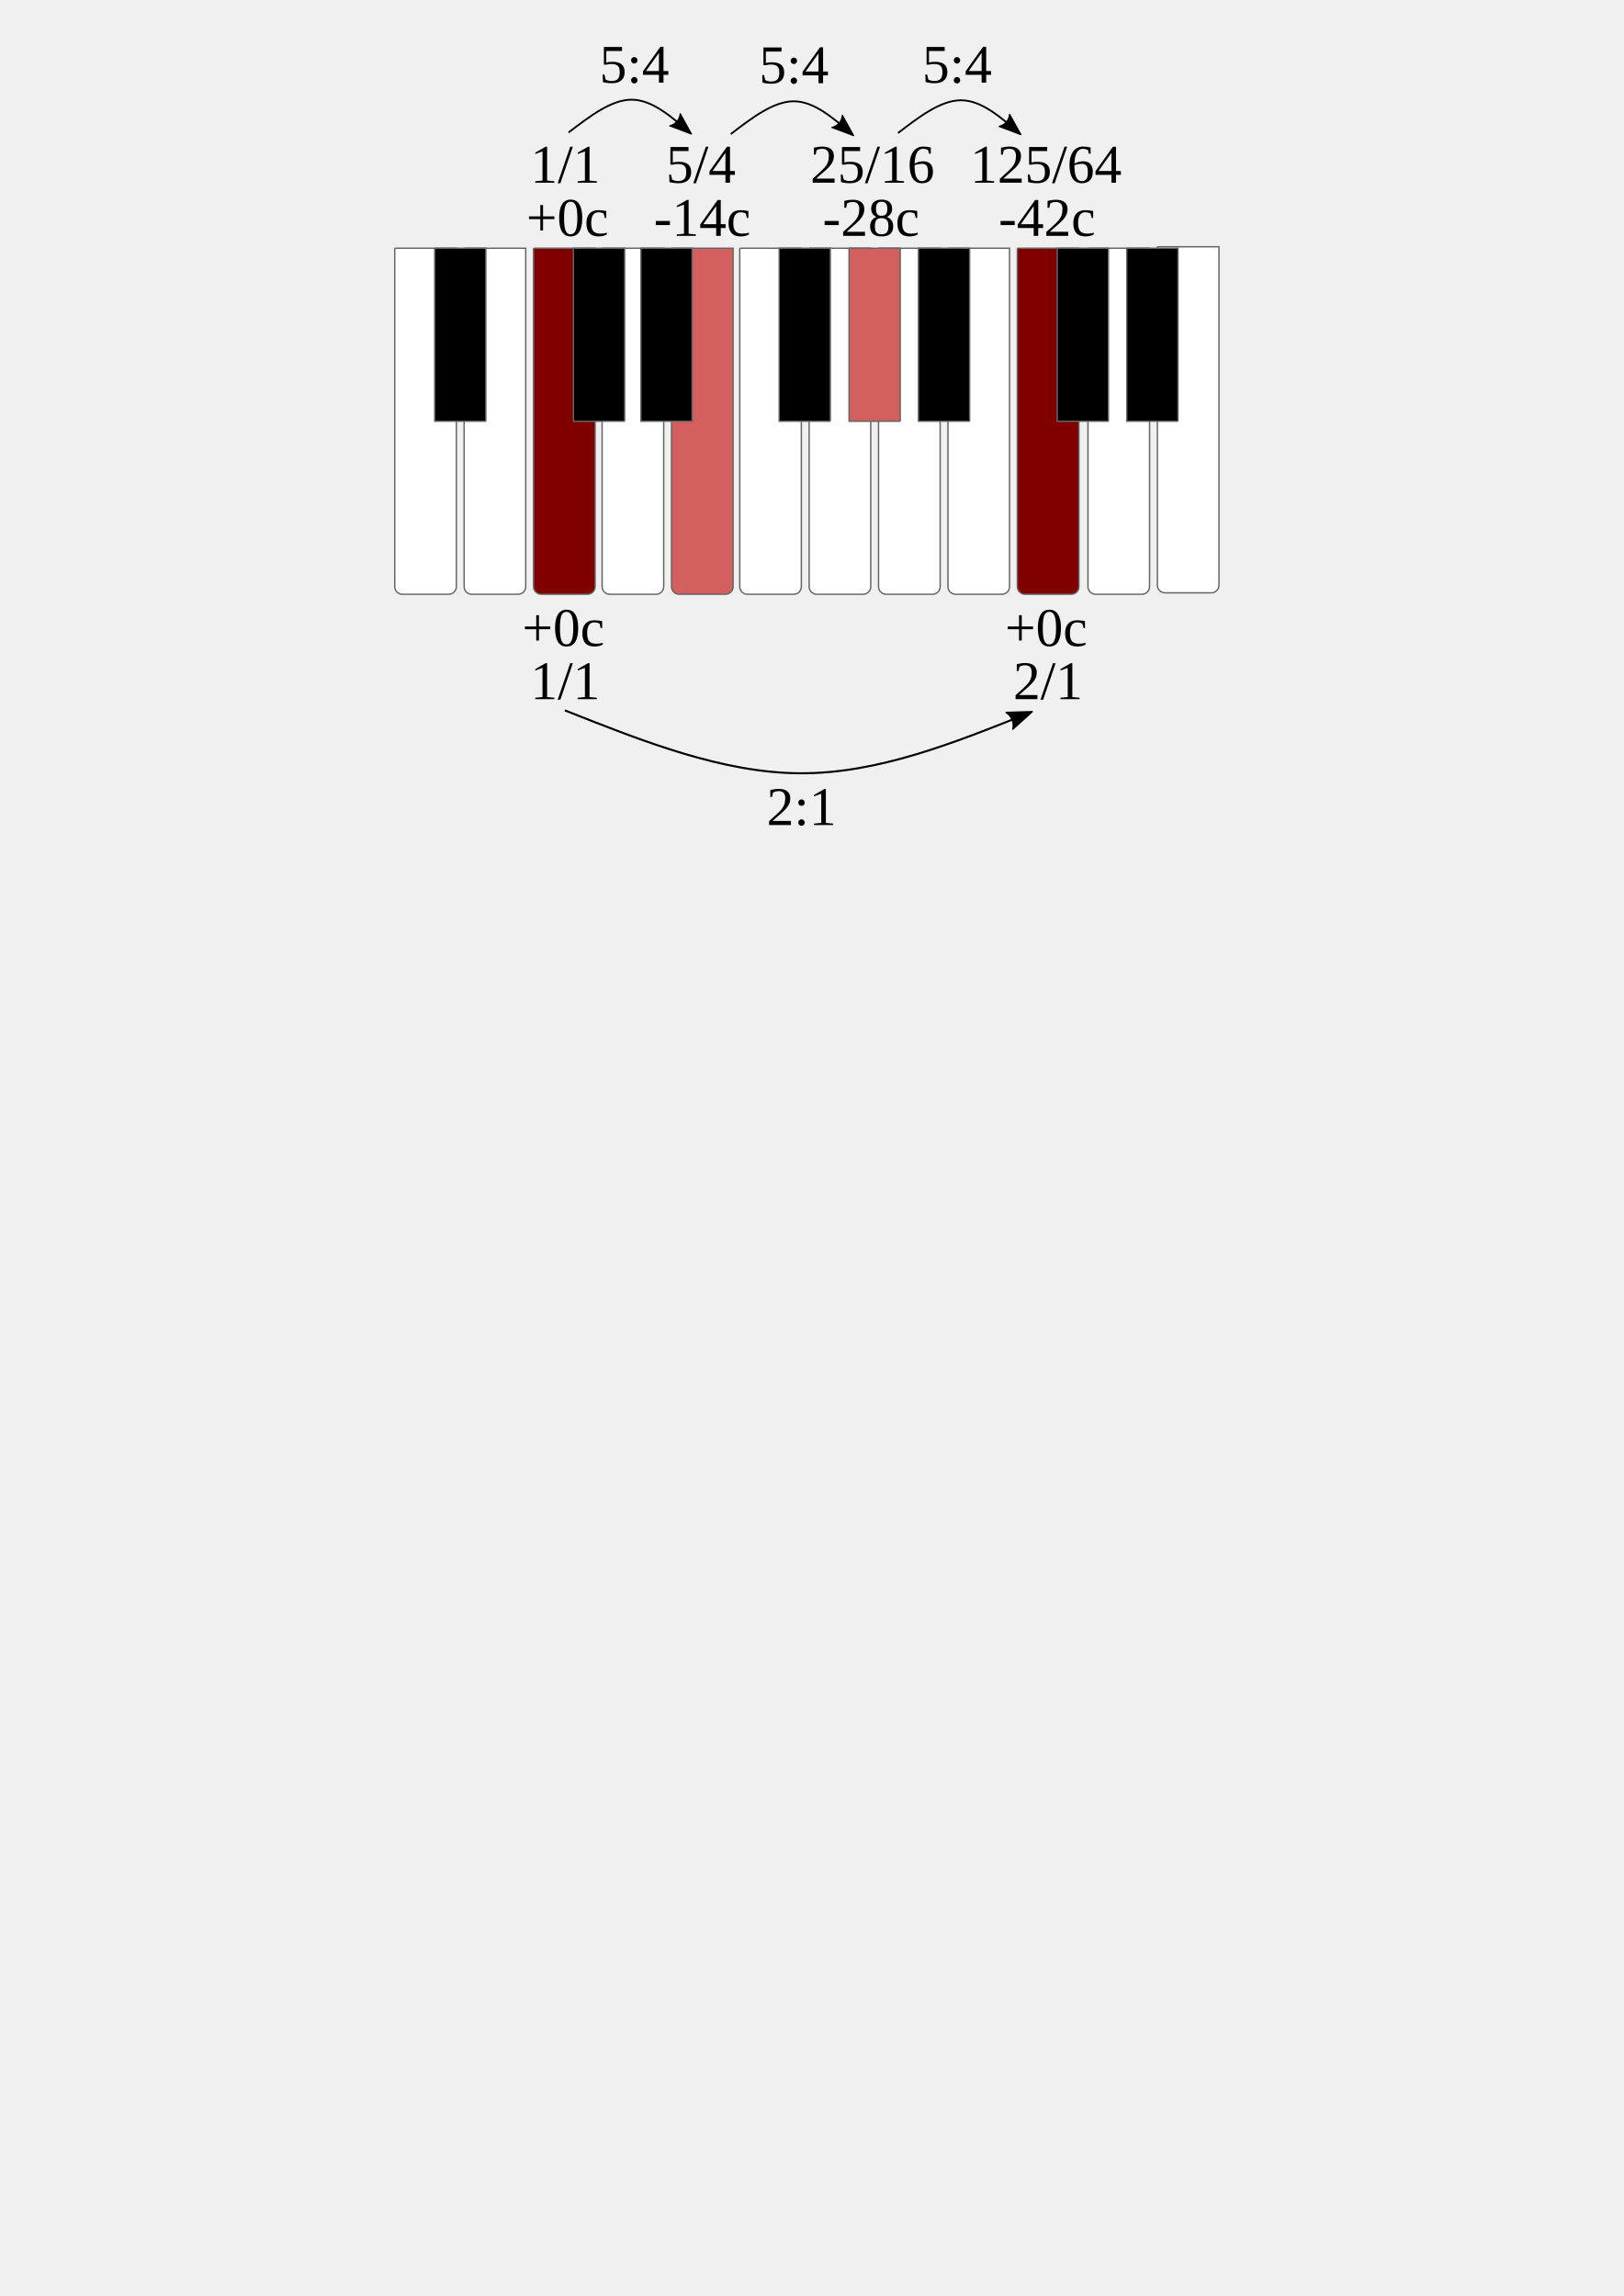
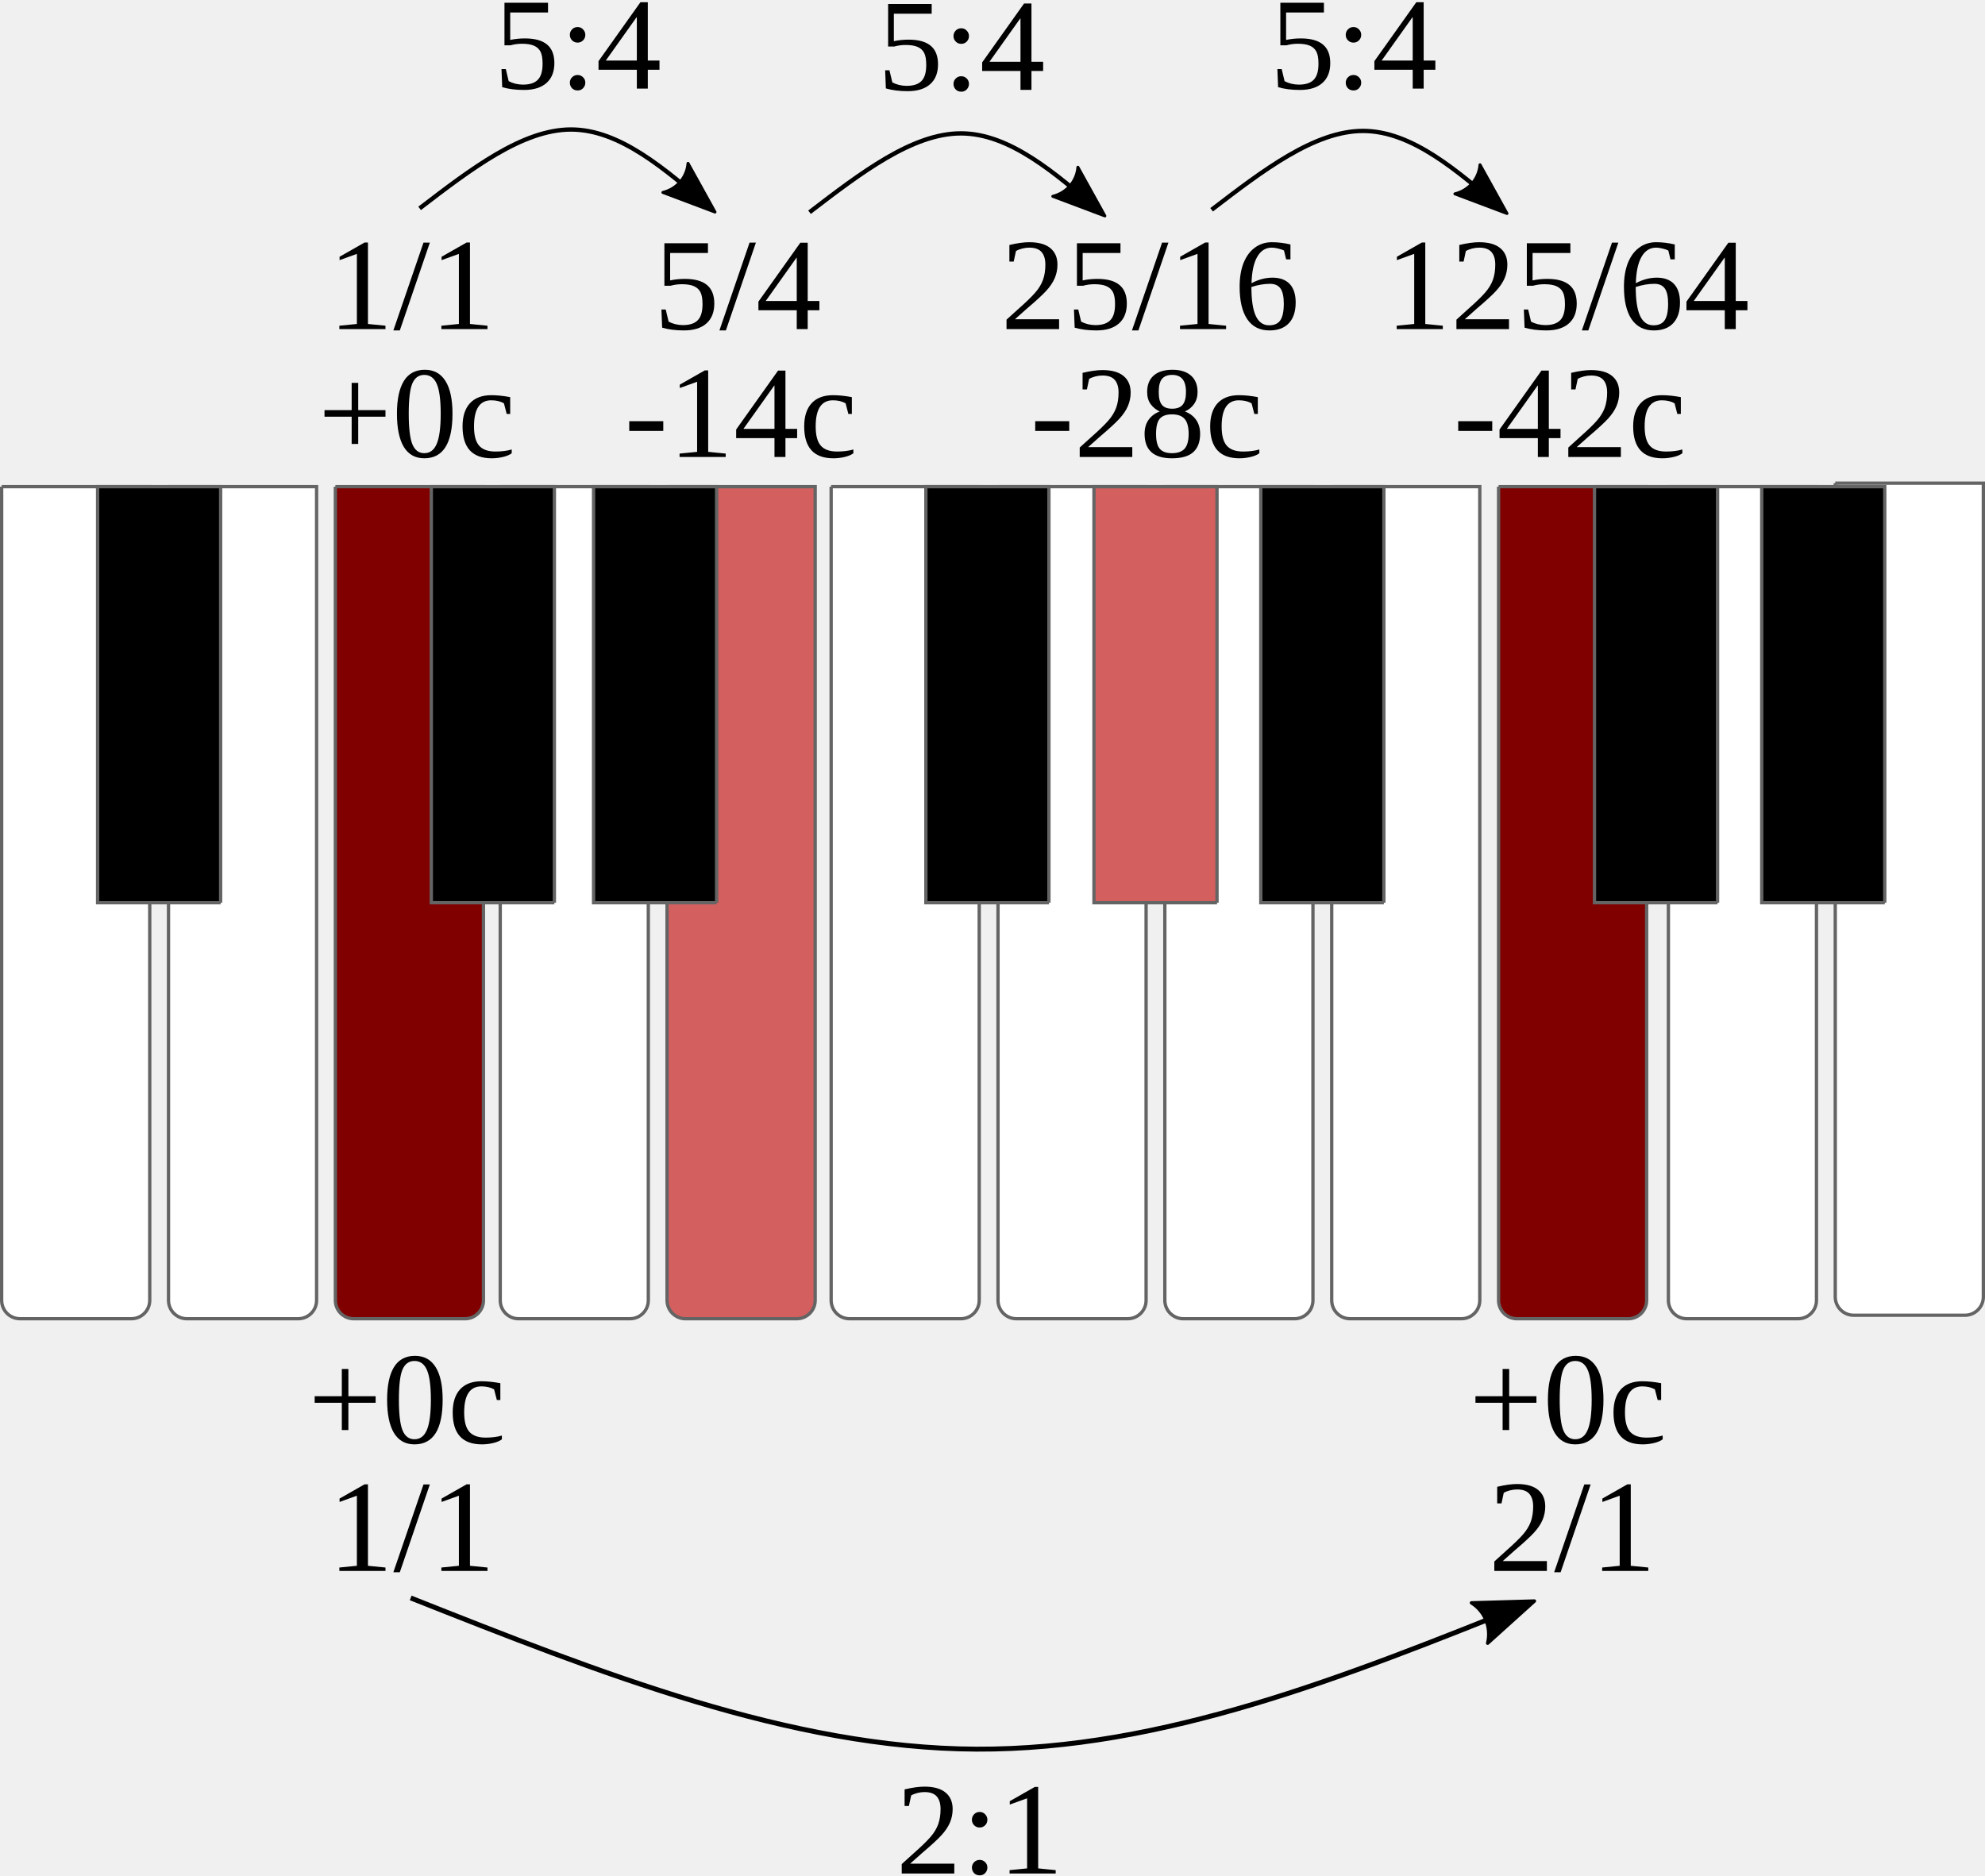
- <svg xmlns="http://www.w3.org/2000/svg" width="210mm" height="297mm" viewBox="0 0 210 297" version="1.1" id="svg8">
+ <svg xmlns="http://www.w3.org/2000/svg" width="106.777mm" height="100.889mm" viewBox="0 0 106.777 100.889" version="1.1" id="svg8">
  <defs id="defs2">
-     <marker orient="auto" refY="0.0" refX="0.0" id="marker7453" style="overflow:visible;">
-       <path id="path7451" style="fill-rule:evenodd;stroke-width:0.625;stroke-linejoin:round;stroke:#000000;stroke-opacity:1;fill:#000000;fill-opacity:1" d="M 8.719,4.034 L -2.207,0.016 L 8.719,-4.002 C 6.973,-1.63 6.983,1.616 8.719,4.034 z " transform="scale(1.1) rotate(180) translate(1,0)" />
+     <marker orient="auto" refY="0" refX="0" id="marker7453" style="overflow:visible">
+       <path id="path7451" style="fill:#000000;fill-opacity:1;fill-rule:evenodd;stroke:#000000;stroke-width:0.625;stroke-linejoin:round;stroke-opacity:1" d="M 8.719,4.034 -2.207,0.016 8.719,-4.002 c -1.745,2.372 -1.735,5.617 -6e-7,8.035 z" transform="matrix(-1.1,0,0,-1.1,-1.1,0)" />
    </marker>
-     <marker orient="auto" refY="0.0" refX="0.0" id="Arrow2Lend" style="overflow:visible;">
-       <path id="path5904" style="fill-rule:evenodd;stroke-width:0.625;stroke-linejoin:round;stroke:#000000;stroke-opacity:1;fill:#000000;fill-opacity:1" d="M 8.719,4.034 L -2.207,0.016 L 8.719,-4.002 C 6.973,-1.63 6.983,1.616 8.719,4.034 z " transform="scale(1.1) rotate(180) translate(1,0)" />
+     <marker orient="auto" refY="0" refX="0" id="Arrow2Lend" style="overflow:visible">
+       <path id="path5904" style="fill:#000000;fill-opacity:1;fill-rule:evenodd;stroke:#000000;stroke-width:0.625;stroke-linejoin:round;stroke-opacity:1" d="M 8.719,4.034 -2.207,0.016 8.719,-4.002 c -1.745,2.372 -1.735,5.617 -6e-7,8.035 z" transform="matrix(-1.1,0,0,-1.1,-1.1,0)" />
    </marker>
-     <marker orient="auto" refY="0.0" refX="0.0" id="Arrow1Lend" style="overflow:visible;">
-       <path id="path5886" d="M 0.0,0.0 L 5.0,-5.0 L -12.5,0.0 L 5.0,5.0 L 0.0,0.0 z " style="fill-rule:evenodd;stroke:#000000;stroke-width:1pt;stroke-opacity:1;fill:#000000;fill-opacity:1" transform="scale(0.8) rotate(180) translate(12.5,0)" />
+     <marker orient="auto" refY="0" refX="0" id="Arrow1Lend" style="overflow:visible">
+       <path id="path5886" d="M 0,0 5,-5 -12.5,0 5,5 Z" style="fill:#000000;fill-opacity:1;fill-rule:evenodd;stroke:#000000;stroke-width:1pt;stroke-opacity:1" transform="matrix(-0.8,0,0,-0.8,-10,0)" />
    </marker>
    <marker orient="auto" refY="0" refX="0" id="Arrow2Lend-1" style="overflow:visible">
      <path id="path5904-6" style="fill:#000000;fill-opacity:1;fill-rule:evenodd;stroke:#000000;stroke-width:0.625;stroke-linejoin:round;stroke-opacity:1" d="M 8.719,4.034 -2.207,0.016 8.719,-4.002 c -1.745,2.372 -1.735,5.617 -6e-7,8.035 z" transform="matrix(-1.1,0,0,-1.1,-1.1,0)" />
    </marker>
    <marker orient="auto" refY="0" refX="0" id="Arrow2Lend-7" style="overflow:visible">
      <path id="path5904-9" style="fill:#000000;fill-opacity:1;fill-rule:evenodd;stroke:#000000;stroke-width:0.625;stroke-linejoin:round;stroke-opacity:1" d="M 8.719,4.034 -2.207,0.016 8.719,-4.002 c -1.745,2.372 -1.735,5.617 -6e-7,8.035 z" transform="matrix(-1.1,0,0,-1.1,-1.1,0)" />
    </marker>
  </defs>
-   <g id="layer1">
+   <g id="layer1" transform="translate(-50.96643,-5.926479)">
    <g transform="matrix(0.3527778,0,0,-0.3527778,-339.48,504.6493)" id="g3740">
      <path style="fill:#ffffff;fill-opacity:1;fill-rule:nonzero;stroke:#646464;stroke-width:0.505;stroke-opacity:1" d="m 1107.03,1339.485 h 22.58 v -124.084 c 0,-1.55 -1.258,-2.804 -2.808,-2.804 h -16.964 c -1.552,0 -2.808,1.254 -2.808,2.804 v 124.084" id="path4447" />
      <path style="fill:#ffffff;fill-opacity:1;fill-rule:nonzero;stroke:#646464;stroke-width:0.505;stroke-opacity:1" d="m 1132.471,1339.485 h 22.58 v -124.084 c 0,-1.55 -1.258,-2.804 -2.808,-2.804 h -16.964 c -1.55,0 -2.808,1.254 -2.808,2.804 v 124.084" id="path4449" />
      <path style="fill:#800000;fill-opacity:1;fill-rule:nonzero;stroke:#646464;stroke-width:0.505;stroke-opacity:1" d="m 1157.914,1339.485 h 22.582 v -124.084 c 0,-1.55 -1.262,-2.804 -2.81,-2.804 h -16.964 c -1.55,0 -2.808,1.254 -2.808,2.804 v 124.084" id="path4451" />
      <path style="fill:#ffffff;fill-opacity:1;fill-rule:nonzero;stroke:#646464;stroke-width:0.505;stroke-opacity:1" d="m 1183.055,1339.485 h 22.578 v -124.084 c 0,-1.55 -1.256,-2.804 -2.804,-2.804 h -16.97 c -1.55,0 -2.804,1.254 -2.804,2.804 v 124.084" id="path4455" />
      <path style="fill:#d35f5f;fill-opacity:1;fill-rule:nonzero;stroke:#646464;stroke-width:0.505;stroke-opacity:1" d="m 1208.492,1339.485 h 22.584 v -124.084 c 0,-1.55 -1.26,-2.804 -2.81,-2.804 h -16.964 c -1.548,0 -2.81,1.254 -2.81,2.804 v 124.084" id="path4457" />
      <path style="fill:#ffffff;fill-opacity:1;fill-rule:nonzero;stroke:#646464;stroke-width:0.505;stroke-opacity:1" d="m 1233.512,1339.485 h 22.578 v -124.084 c 0,-1.55 -1.254,-2.804 -2.804,-2.804 h -16.964 c -1.554,0 -2.81,1.254 -2.81,2.804 v 124.084" id="path4469" />
      <path style="fill:#ffffff;fill-opacity:1;fill-rule:nonzero;stroke:#646464;stroke-width:0.505;stroke-opacity:1" d="m 1258.955,1339.485 h 22.58 v -124.084 c 0,-1.55 -1.256,-2.804 -2.806,-2.804 h -16.968 c -1.55,0 -2.806,1.254 -2.806,2.804 v 124.084" id="path4471" />
      <path style="fill:#ffffff;fill-opacity:1;fill-rule:nonzero;stroke:#646464;stroke-width:0.505;stroke-opacity:1" d="m 1284.394,1339.485 h 22.584 v -124.084 c 0,-1.55 -1.26,-2.804 -2.81,-2.804 h -16.964 c -1.548,0 -2.81,1.254 -2.81,2.804 v 124.084" id="path4473" />
      <path style="fill:#ffffff;fill-opacity:1;fill-rule:nonzero;stroke:#646464;stroke-width:0.505;stroke-opacity:1" d="m 1309.839,1339.485 h 22.578 v -124.084 c 0,-1.55 -1.256,-2.804 -2.804,-2.804 h -16.97 c -1.55,0 -2.804,1.254 -2.804,2.804 v 124.084" id="path4475" />
      <path style="fill:#800000;fill-opacity:1;fill-rule:nonzero;stroke:#646464;stroke-width:0.505;stroke-opacity:1" d="m 1335.282,1339.485 h 22.578 v -124.084 c 0,-1.55 -1.254,-2.804 -2.81,-2.804 h -16.964 c -1.548,0 -2.804,1.254 -2.804,2.804 v 124.084" id="path4477" />
      <path style="fill:#ffffff;fill-opacity:1;fill-rule:nonzero;stroke:#646464;stroke-width:0.505;stroke-opacity:1" d="m 1361.177,1339.485 h 22.578 v -124.084 c 0,-1.55 -1.254,-2.804 -2.804,-2.804 h -16.97 c -1.548,0 -2.804,1.254 -2.804,2.804 v 124.084" id="path4481" />
      <path style="fill:#ffffff;fill-opacity:1;fill-rule:nonzero;stroke:#646464;stroke-width:0.505;stroke-opacity:1" d="m 1386.62,1340.016 h 22.58 v -124.084 c 0,-1.55 -1.262,-2.804 -2.81,-2.804 h -16.964 c -1.55,0 -2.806,1.254 -2.806,2.804 v 124.084" id="path4483" />
      <path style="fill:#000000;fill-opacity:1;fill-rule:nonzero;stroke:#646464;stroke-width:0.505;stroke-opacity:1" d="m 1140.421,1276.038 h -18.762 v 63.447 h 18.762 v -63.447" id="path4463" />
      <path style="fill:#000000;fill-opacity:1;fill-rule:nonzero;stroke:#646464;stroke-width:0.505;stroke-opacity:1" d="m 1191.31,1276.038 h -18.768 v 63.447 h 18.768 v -63.447" id="path4465" />
      <path style="fill:#000000;fill-opacity:1;fill-rule:nonzero;stroke:#646464;stroke-width:0.505;stroke-opacity:1" d="m 1216.047,1276.038 h -18.762 v 63.447 h 18.762 v -63.447" id="path4467" />
      <path style="fill:#000000;fill-opacity:1;fill-rule:nonzero;stroke:#646464;stroke-width:0.505;stroke-opacity:1" d="m 1266.716,1276.038 h -18.76 v 63.447 h 18.76 v -63.447" id="path4485" />
      <path style="fill:#d35f5f;fill-opacity:1;fill-rule:nonzero;stroke:#646464;stroke-width:0.505;stroke-opacity:1" d="m 1292.348,1276.038 h -18.762 v 63.447 h 18.762 v -63.447" id="path4487" />
      <path style="fill:#000000;fill-opacity:1;fill-rule:nonzero;stroke:#646464;stroke-width:0.505;stroke-opacity:1" d="m 1317.791,1276.038 h -18.766 v 63.447 h 18.766 v -63.447" id="path4489" />
      <path style="fill:#000000;fill-opacity:1;fill-rule:nonzero;stroke:#646464;stroke-width:0.505;stroke-opacity:1" d="m 1368.674,1276.038 h -18.766 v 63.447 h 18.766 v -63.447" id="path4491" />
      <path style="fill:#000000;fill-opacity:1;fill-rule:nonzero;stroke:#646464;stroke-width:0.505;stroke-opacity:1" d="m 1394.168,1276.038 h -18.76 v 63.447 h 18.76 v -63.447" id="path4493" />
      <path style="fill:none;stroke:#000000;stroke-width:0.751;stroke-linecap:butt;stroke-linejoin:miter;stroke-miterlimit:4;stroke-dasharray:none;stroke-opacity:1;marker-end:url(#Arrow2Lend)" d="m 1169.665,1369.921 c 8.896,6.816 17.791,13.632 26.178,13.636 8.387,0 16.267,-6.803 24.147,-13.61" id="path5879" transform="matrix(0.8818076,0,0,0.8818076,139.3434,173.9222)" />
      <path style="fill:none;stroke:#000000;stroke-width:0.751;stroke-linecap:butt;stroke-linejoin:miter;stroke-miterlimit:4;stroke-dasharray:none;stroke-opacity:1;marker-end:url(#Arrow2Lend-1)" d="m 1169.665,1369.921 c 8.896,6.816 17.791,13.632 26.178,13.636 8.387,0 16.267,-6.803 24.147,-13.61" id="path5879-9" transform="matrix(0.8818076,0,0,0.8818076,198.7932,173.3307)" />
      <path style="fill:none;stroke:#000000;stroke-width:0.751;stroke-linecap:butt;stroke-linejoin:miter;stroke-miterlimit:4;stroke-dasharray:none;stroke-opacity:1;marker-end:url(#Arrow2Lend-7)" d="m 1169.665,1369.921 c 8.896,6.816 17.791,13.632 26.178,13.636 8.387,0 16.267,-6.803 24.147,-13.61" id="path5879-6" transform="matrix(0.8818076,0,0,0.8818076,260.1057,173.7057)" />
      <path style="fill:none;stroke:#000000;stroke-width:0.75px;stroke-linecap:butt;stroke-linejoin:round;stroke-opacity:1;marker-end:url(#marker7453)" d="m 1169.665,1222.887 c 28.92,-11.461 57.841,-22.923 86.244,-23.061 28.404,-0.138 56.29,11.046 84.176,22.23" id="path7447" transform="translate(-0.2651651,-52.8672)" />
      <text transform="scale(1,-1)" id="text7923" y="-1399.999" x="1240.588" style="font-style:normal;font-variant:normal;font-weight:normal;font-stretch:normal;font-size:20px;line-height:1.25;font-family:'Times New Roman';-inkscape-font-specification:'Times New Roman, ';letter-spacing:0px;word-spacing:0px;fill:#000000;fill-opacity:1;stroke:none;stroke-width:0.75" xml:space="preserve">
        <tspan style="font-style:normal;font-variant:normal;font-weight:normal;font-stretch:normal;font-size:20px;font-family:'Times New Roman';-inkscape-font-specification:'Times New Roman, ';stroke-width:0.75" y="-1399.999" x="1240.588" id="tspan7921">5:4</tspan>
      </text>
      <text id="text7923-5" y="-1400.187" x="1182.088" style="font-style:normal;font-variant:normal;font-weight:normal;font-stretch:normal;font-size:20px;line-height:1.25;font-family:'Times New Roman';-inkscape-font-specification:'Times New Roman, ';letter-spacing:0px;word-spacing:0px;fill:#000000;fill-opacity:1;stroke:none;stroke-width:0.75" xml:space="preserve" transform="scale(1,-1)">
        <tspan style="font-style:normal;font-variant:normal;font-weight:normal;font-stretch:normal;font-size:20px;font-family:'Times New Roman';-inkscape-font-specification:'Times New Roman, ';stroke-width:0.75" y="-1400.187" x="1182.088" id="tspan7921-7">5:4</tspan>
      </text>
      <text transform="scale(1,-1)" xml:space="preserve" style="font-style:normal;font-variant:normal;font-weight:normal;font-stretch:normal;font-size:20px;line-height:1.25;font-family:'Times New Roman';-inkscape-font-specification:'Times New Roman, ';letter-spacing:0px;word-spacing:0px;fill:#000000;fill-opacity:1;stroke:none;stroke-width:0.75" x="1300.4" y="-1400.187" id="text7945">
        <tspan id="tspan7943" x="1300.4" y="-1400.187" style="font-style:normal;font-variant:normal;font-weight:normal;font-stretch:normal;font-size:20px;font-family:'Times New Roman';-inkscape-font-specification:'Times New Roman, ';stroke-width:0.75">5:4</tspan>
      </text>
      <text id="text7923-5-8" y="-1127.991" x="1243.4" style="font-style:normal;font-variant:normal;font-weight:normal;font-stretch:normal;font-size:20px;line-height:1.25;font-family:'Times New Roman';-inkscape-font-specification:'Times New Roman, ';letter-spacing:0px;word-spacing:0px;fill:#000000;fill-opacity:1;stroke:none;stroke-width:0.75" xml:space="preserve" transform="scale(1,-1)">
        <tspan style="font-style:normal;font-variant:normal;font-weight:normal;font-stretch:normal;font-size:20px;font-family:'Times New Roman';-inkscape-font-specification:'Times New Roman, ';stroke-width:0.75" y="-1127.991" x="1243.4" id="tspan7921-7-2">2:1</tspan>
      </text>
      <text id="text7923-5-0" y="-1363.516" x="1156.759" style="font-style:normal;font-variant:normal;font-weight:normal;font-stretch:normal;font-size:20px;line-height:1.25;font-family:'Times New Roman';-inkscape-font-specification:'Times New Roman, ';letter-spacing:0px;word-spacing:0px;fill:#000000;fill-opacity:1;stroke:none;stroke-width:0.75" xml:space="preserve" transform="scale(1,-1)">
        <tspan style="font-style:normal;font-variant:normal;font-weight:normal;font-stretch:normal;font-size:20px;font-family:'Times New Roman';-inkscape-font-specification:'Times New Roman, ';stroke-width:0.75" y="-1363.516" x="1156.759" id="tspan7921-7-4">1/1</tspan>
      </text>
      <text transform="scale(1,-1)" xml:space="preserve" style="font-style:normal;font-variant:normal;font-weight:normal;font-stretch:normal;font-size:20px;line-height:1.25;font-family:'Times New Roman';-inkscape-font-specification:'Times New Roman, ';letter-spacing:0px;word-spacing:0px;fill:#000000;fill-opacity:1;stroke:none;stroke-width:0.75" x="1206.478" y="-1363.516" id="text7991">
        <tspan id="tspan7989" x="1206.478" y="-1363.516" style="font-style:normal;font-variant:normal;font-weight:normal;font-stretch:normal;font-size:20px;font-family:'Times New Roman';-inkscape-font-specification:'Times New Roman, ';stroke-width:0.75">5/4</tspan>
      </text>
      <text id="text7995" y="-1363.516" x="1317.98" style="font-style:normal;font-variant:normal;font-weight:normal;font-stretch:normal;font-size:20px;line-height:1.25;font-family:'Times New Roman';-inkscape-font-specification:'Times New Roman, ';letter-spacing:0px;word-spacing:0px;fill:#000000;fill-opacity:1;stroke:none;stroke-width:0.75" xml:space="preserve" transform="scale(1,-1)">
        <tspan style="font-style:normal;font-variant:normal;font-weight:normal;font-stretch:normal;font-size:20px;font-family:'Times New Roman';-inkscape-font-specification:'Times New Roman, ';stroke-width:0.75" y="-1363.516" x="1317.98" id="tspan7993">125/64</tspan>
      </text>
      <text transform="scale(1,-1)" xml:space="preserve" style="font-style:normal;font-variant:normal;font-weight:normal;font-stretch:normal;font-size:20px;line-height:1.25;font-family:'Times New Roman';-inkscape-font-specification:'Times New Roman, ';letter-spacing:0px;word-spacing:0px;fill:#000000;fill-opacity:1;stroke:none;stroke-width:0.75" x="1259.378" y="-1363.516" id="text7999">
        <tspan id="tspan7997" x="1259.378" y="-1363.516" style="font-style:normal;font-variant:normal;font-weight:normal;font-stretch:normal;font-size:20px;font-family:'Times New Roman';-inkscape-font-specification:'Times New Roman, ';stroke-width:0.75">25/16</tspan>
      </text>
      <text transform="scale(1,-1)" xml:space="preserve" style="font-style:normal;font-variant:normal;font-weight:normal;font-stretch:normal;font-size:20px;line-height:1.25;font-family:'Times New Roman';-inkscape-font-specification:'Times New Roman, ';letter-spacing:0px;word-spacing:0px;fill:#000000;fill-opacity:1;stroke:none;stroke-width:0.75" x="1156.759" y="-1174.141" id="text8123">
        <tspan id="tspan8121" x="1156.759" y="-1174.141" style="font-style:normal;font-variant:normal;font-weight:normal;font-stretch:normal;font-size:20px;font-family:'Times New Roman';-inkscape-font-specification:'Times New Roman, ';stroke-width:0.75">1/1</tspan>
      </text>
      <text id="text8127" y="-1174.141" x="1333.759" style="font-style:normal;font-variant:normal;font-weight:normal;font-stretch:normal;font-size:20px;line-height:1.25;font-family:'Times New Roman';-inkscape-font-specification:'Times New Roman, ';letter-spacing:0px;word-spacing:0px;fill:#000000;fill-opacity:1;stroke:none;stroke-width:0.75" xml:space="preserve" transform="scale(1,-1)">
        <tspan style="font-style:normal;font-variant:normal;font-weight:normal;font-stretch:normal;font-size:20px;font-family:'Times New Roman';-inkscape-font-specification:'Times New Roman, ';stroke-width:0.75" y="-1174.141" x="1333.759" id="tspan8125">2/1</tspan>
      </text>
      <text id="text9056" y="-1193.641" x="1153.759" style="font-style:normal;font-variant:normal;font-weight:normal;font-stretch:normal;font-size:20px;line-height:1.25;font-family:'Times New Roman';-inkscape-font-specification:'Times New Roman, ';letter-spacing:0px;word-spacing:0px;fill:#000000;fill-opacity:1;stroke:none;stroke-width:0.75" xml:space="preserve" transform="scale(1,-1)">
        <tspan style="font-style:normal;font-variant:normal;font-weight:normal;font-stretch:normal;font-size:20px;font-family:'Times New Roman';-inkscape-font-specification:'Times New Roman, ';stroke-width:0.75" y="-1193.641" x="1153.759" id="tspan9054">+0c</tspan>
      </text>
      <text transform="scale(1,-1)" xml:space="preserve" style="font-style:normal;font-variant:normal;font-weight:normal;font-stretch:normal;font-size:20px;line-height:1.25;font-family:'Times New Roman';-inkscape-font-specification:'Times New Roman, ';letter-spacing:0px;word-spacing:0px;fill:#000000;fill-opacity:1;stroke:none;stroke-width:0.75" x="1330.759" y="-1193.641" id="text9060">
        <tspan id="tspan9058" x="1330.759" y="-1193.641" style="font-style:normal;font-variant:normal;font-weight:normal;font-stretch:normal;font-size:20px;font-family:'Times New Roman';-inkscape-font-specification:'Times New Roman, ';stroke-width:0.75">+0c</tspan>
      </text>
      <text transform="scale(1,-1)" xml:space="preserve" style="font-style:normal;font-variant:normal;font-weight:normal;font-stretch:normal;font-size:20px;line-height:1.25;font-family:'Times New Roman';-inkscape-font-specification:'Times New Roman, ';letter-spacing:0px;word-spacing:0px;fill:#000000;fill-opacity:1;stroke:none;stroke-width:0.75" x="1155.259" y="-1344.016" id="text9064">
        <tspan id="tspan9062" x="1155.259" y="-1344.016" style="font-style:normal;font-variant:normal;font-weight:normal;font-stretch:normal;font-size:20px;font-family:'Times New Roman';-inkscape-font-specification:'Times New Roman, ';stroke-width:0.75">+0c</tspan>
      </text>
      <text id="text9068" y="-1344.016" x="1201.978" style="font-style:normal;font-variant:normal;font-weight:normal;font-stretch:normal;font-size:20px;line-height:1.25;font-family:'Times New Roman';-inkscape-font-specification:'Times New Roman, ';letter-spacing:0px;word-spacing:0px;fill:#000000;fill-opacity:1;stroke:none;stroke-width:0.75" xml:space="preserve" transform="scale(1,-1)">
        <tspan style="font-style:normal;font-variant:normal;font-weight:normal;font-stretch:normal;font-size:20px;font-family:'Times New Roman';-inkscape-font-specification:'Times New Roman, ';stroke-width:0.75" y="-1344.016" x="1201.978" id="tspan9066">-14c</tspan>
      </text>
      <text id="text9072" y="-1344.016" x="1263.878" style="font-style:normal;font-variant:normal;font-weight:normal;font-stretch:normal;font-size:20px;line-height:1.25;font-family:'Times New Roman';-inkscape-font-specification:'Times New Roman, ';letter-spacing:0px;word-spacing:0px;fill:#000000;fill-opacity:1;stroke:none;stroke-width:0.75" xml:space="preserve" transform="scale(1,-1)">
        <tspan style="font-style:normal;font-variant:normal;font-weight:normal;font-stretch:normal;font-size:20px;font-family:'Times New Roman';-inkscape-font-specification:'Times New Roman, ';stroke-width:0.75" y="-1344.016" x="1263.878" id="tspan9070">-28c</tspan>
      </text>
      <text transform="scale(1,-1)" xml:space="preserve" style="font-style:normal;font-variant:normal;font-weight:normal;font-stretch:normal;font-size:20px;line-height:1.25;font-family:'Times New Roman';-inkscape-font-specification:'Times New Roman, ';letter-spacing:0px;word-spacing:0px;fill:#000000;fill-opacity:1;stroke:none;stroke-width:0.75" x="1328.378" y="-1344.016" id="text9076">
        <tspan id="tspan9074" x="1328.378" y="-1344.016" style="font-style:normal;font-variant:normal;font-weight:normal;font-stretch:normal;font-size:20px;font-family:'Times New Roman';-inkscape-font-specification:'Times New Roman, ';stroke-width:0.75">-42c</tspan>
      </text>
    </g>
  </g>
</svg>
